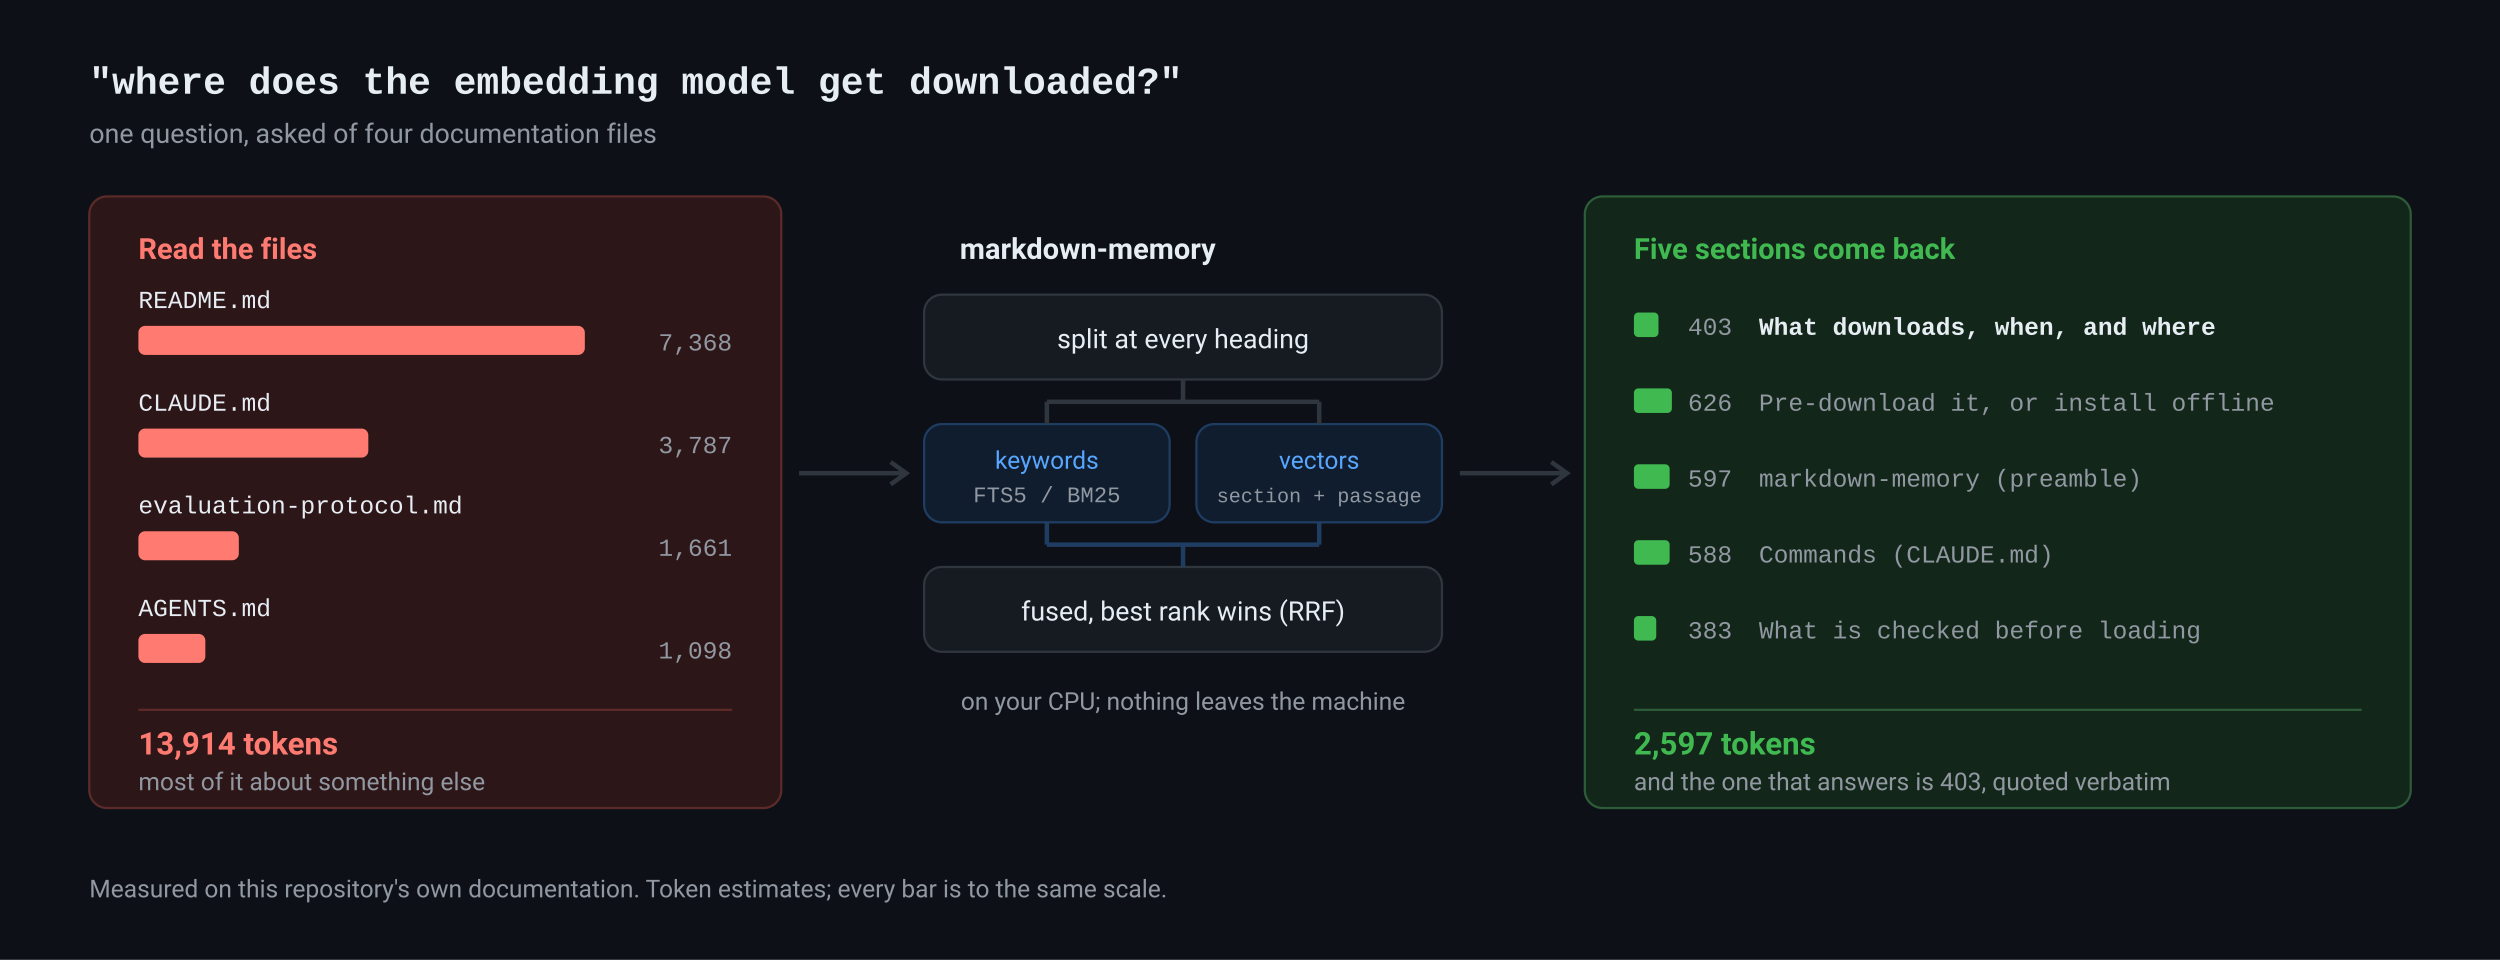
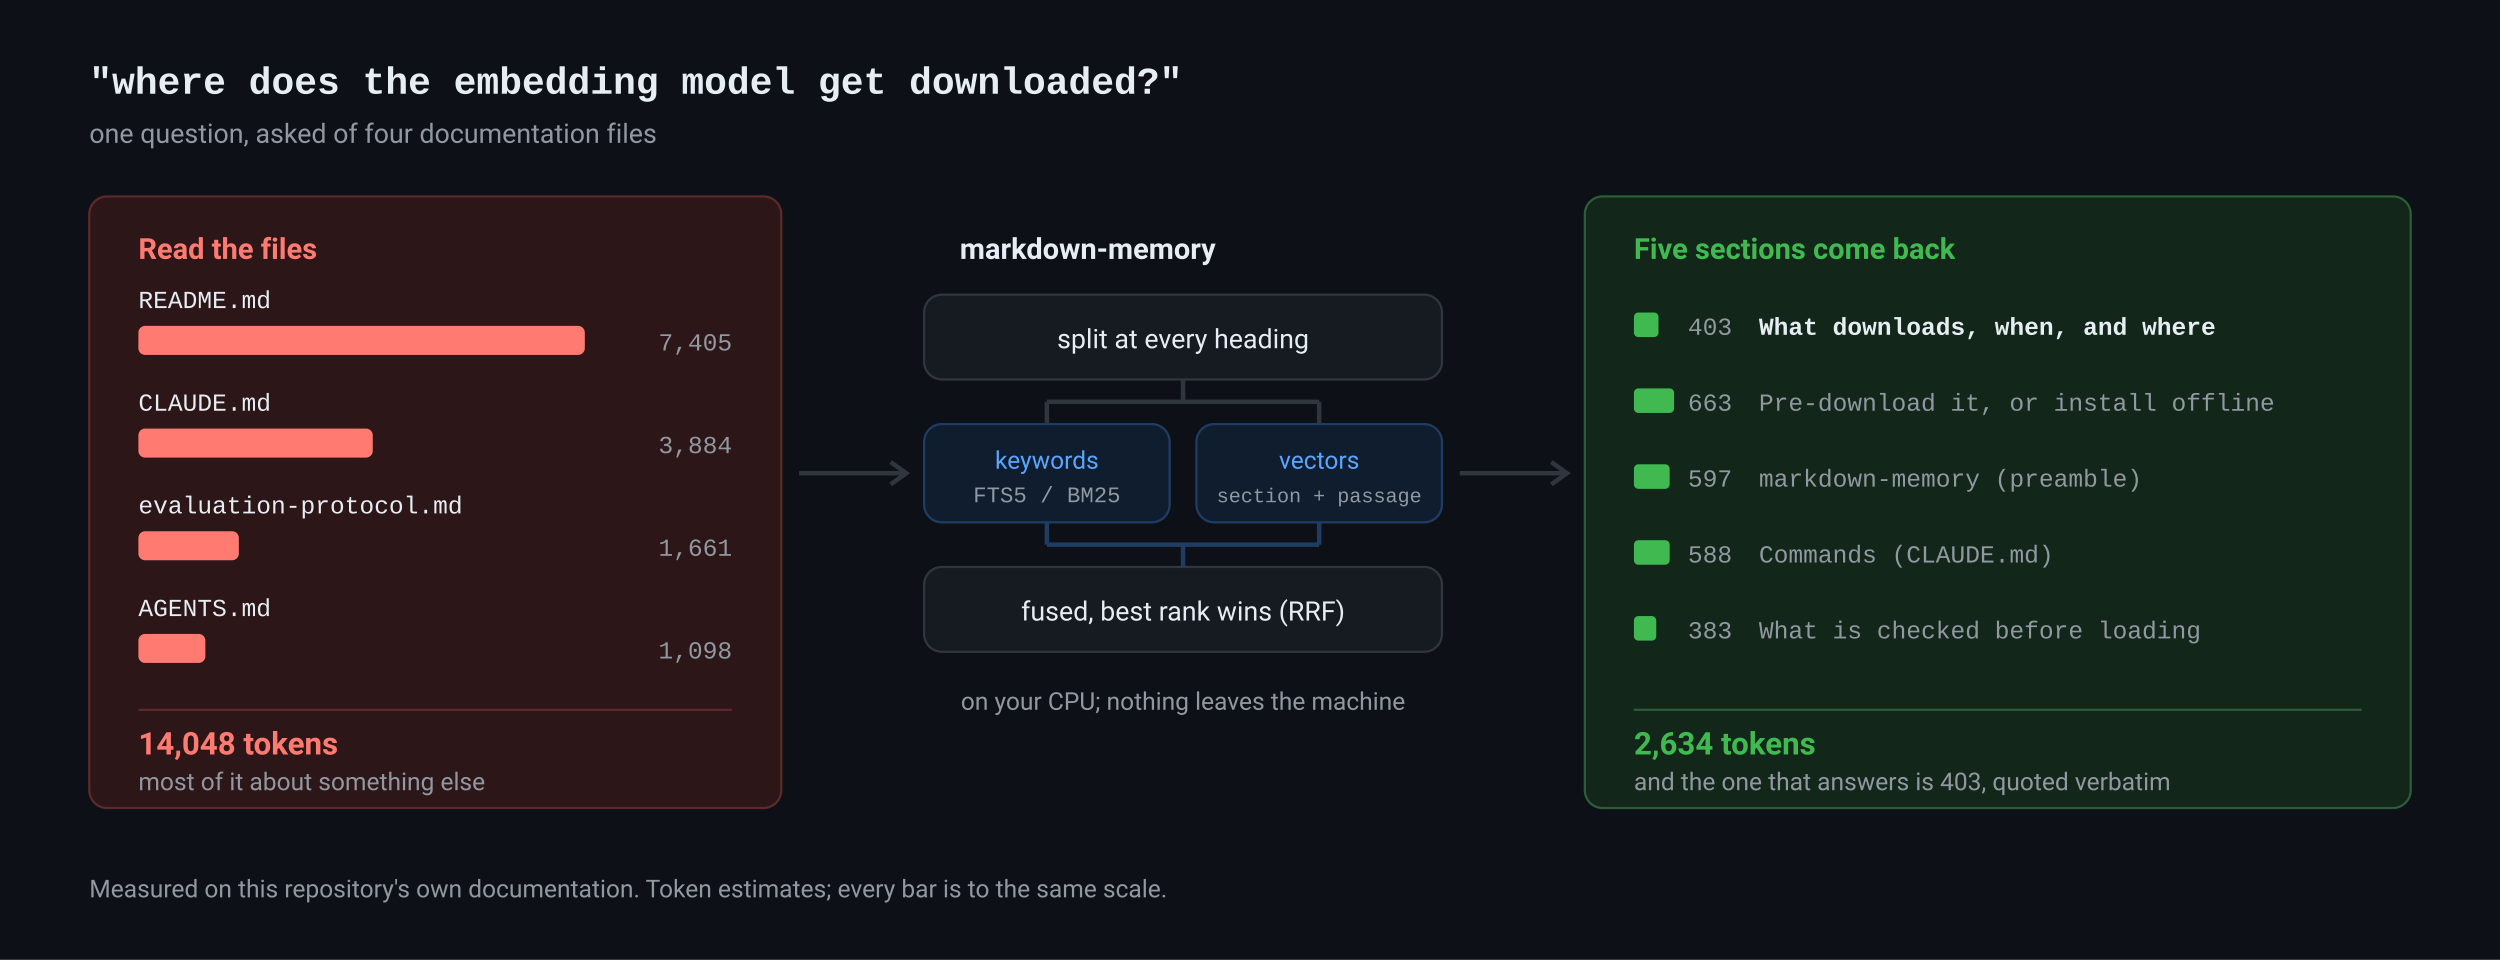
- <svg xmlns="http://www.w3.org/2000/svg" viewBox="0 0 1120 430" width="1120" height="430" role="img" aria-label="One question: reading four whole files costs 13,914 tokens; markdown-memory returns five sections totalling 2,597, and the one that answers is 403 tokens.">
+ <svg xmlns="http://www.w3.org/2000/svg" viewBox="0 0 1120 430" width="1120" height="430" role="img" aria-label="One question: reading four whole files costs 14,048 tokens; markdown-memory returns five sections totalling 2,634, and the one that answers is 403 tokens.">
  <rect width="1120" height="430" fill="#0d1117" />
  <text x="40" y="42" font-family="ui-monospace,SFMono-Regular,Menlo,Consolas,'Liberation Mono',monospace" font-size="17" font-weight="600" fill="#e6edf3" text-anchor="start">"where does the embedding model get downloaded?"</text>
  <text x="40" y="64" font-family="ui-sans-serif,-apple-system,BlinkMacSystemFont,'Segoe UI',Roboto,'Helvetica Neue',Arial,sans-serif" font-size="12" font-weight="400" fill="#9198a1" text-anchor="start">one question, asked of four documentation files</text>
  <rect x="40" y="88" width="310" height="274" rx="8" fill="#2d1618" stroke="#5c2b29" stroke-width="1" />
  <text x="62" y="116" font-family="ui-sans-serif,-apple-system,BlinkMacSystemFont,'Segoe UI',Roboto,'Helvetica Neue',Arial,sans-serif" font-size="13" font-weight="600" fill="#ff7b72" text-anchor="start">Read the files</text>
  <text x="62" y="138" font-family="ui-monospace,SFMono-Regular,Menlo,Consolas,'Liberation Mono',monospace" font-size="11" font-weight="400" fill="#e6edf3" text-anchor="start">README.md</text>
  <rect x="62" y="146" width="200" height="13" rx="3" fill="#ff7b72" stroke="none" stroke-width="1" />
-   <text x="328" y="157" font-family="ui-monospace,SFMono-Regular,Menlo,Consolas,'Liberation Mono',monospace" font-size="11" font-weight="400" fill="#9198a1" text-anchor="end">7,368</text>
+   <text x="328" y="157" font-family="ui-monospace,SFMono-Regular,Menlo,Consolas,'Liberation Mono',monospace" font-size="11" font-weight="400" fill="#9198a1" text-anchor="end">7,405</text>
  <text x="62" y="184" font-family="ui-monospace,SFMono-Regular,Menlo,Consolas,'Liberation Mono',monospace" font-size="11" font-weight="400" fill="#e6edf3" text-anchor="start">CLAUDE.md</text>
-   <rect x="62" y="192" width="103" height="13" rx="3" fill="#ff7b72" stroke="none" stroke-width="1" />
-   <text x="328" y="203" font-family="ui-monospace,SFMono-Regular,Menlo,Consolas,'Liberation Mono',monospace" font-size="11" font-weight="400" fill="#9198a1" text-anchor="end">3,787</text>
+   <rect x="62" y="192" width="105" height="13" rx="3" fill="#ff7b72" stroke="none" stroke-width="1" />
+   <text x="328" y="203" font-family="ui-monospace,SFMono-Regular,Menlo,Consolas,'Liberation Mono',monospace" font-size="11" font-weight="400" fill="#9198a1" text-anchor="end">3,884</text>
  <text x="62" y="230" font-family="ui-monospace,SFMono-Regular,Menlo,Consolas,'Liberation Mono',monospace" font-size="11" font-weight="400" fill="#e6edf3" text-anchor="start">evaluation-protocol.md</text>
  <rect x="62" y="238" width="45" height="13" rx="3" fill="#ff7b72" stroke="none" stroke-width="1" />
  <text x="328" y="249" font-family="ui-monospace,SFMono-Regular,Menlo,Consolas,'Liberation Mono',monospace" font-size="11" font-weight="400" fill="#9198a1" text-anchor="end">1,661</text>
  <text x="62" y="276" font-family="ui-monospace,SFMono-Regular,Menlo,Consolas,'Liberation Mono',monospace" font-size="11" font-weight="400" fill="#e6edf3" text-anchor="start">AGENTS.md</text>
  <rect x="62" y="284" width="30" height="13" rx="3" fill="#ff7b72" stroke="none" stroke-width="1" />
  <text x="328" y="295" font-family="ui-monospace,SFMono-Regular,Menlo,Consolas,'Liberation Mono',monospace" font-size="11" font-weight="400" fill="#9198a1" text-anchor="end">1,098</text>
  <path d="M62 318 L328 318" stroke="#5c2b29" stroke-width="1" />
-   <text x="62" y="338" font-family="ui-sans-serif,-apple-system,BlinkMacSystemFont,'Segoe UI',Roboto,'Helvetica Neue',Arial,sans-serif" font-size="14" font-weight="600" fill="#ff7b72" text-anchor="start">13,914 tokens</text>
+   <text x="62" y="338" font-family="ui-sans-serif,-apple-system,BlinkMacSystemFont,'Segoe UI',Roboto,'Helvetica Neue',Arial,sans-serif" font-size="14" font-weight="600" fill="#ff7b72" text-anchor="start">14,048 tokens</text>
  <text x="62" y="354" font-family="ui-sans-serif,-apple-system,BlinkMacSystemFont,'Segoe UI',Roboto,'Helvetica Neue',Arial,sans-serif" font-size="11" font-weight="400" fill="#9198a1" text-anchor="start">most of it about something else</text>
  <text x="430" y="116" font-family="ui-sans-serif,-apple-system,BlinkMacSystemFont,'Segoe UI',Roboto,'Helvetica Neue',Arial,sans-serif" font-size="13" font-weight="600" fill="#e6edf3" text-anchor="start">markdown-memory</text>
  <rect x="414" y="132" width="232" height="38" rx="8" fill="#161b22" stroke="#30363d" stroke-width="1" />
  <text x="530" y="156" font-family="ui-sans-serif,-apple-system,BlinkMacSystemFont,'Segoe UI',Roboto,'Helvetica Neue',Arial,sans-serif" font-size="12" font-weight="400" fill="#e6edf3" text-anchor="middle">split at every heading</text>
  <rect x="414" y="190" width="110" height="44" rx="8" fill="#0f1d2e" stroke="#1f3d63" stroke-width="1" />
  <text x="469" y="210" font-family="ui-sans-serif,-apple-system,BlinkMacSystemFont,'Segoe UI',Roboto,'Helvetica Neue',Arial,sans-serif" font-size="11" font-weight="400" fill="#58a6ff" text-anchor="middle">keywords</text>
  <text x="469" y="225" font-family="ui-monospace,SFMono-Regular,Menlo,Consolas,'Liberation Mono',monospace" font-size="10" font-weight="400" fill="#9198a1" text-anchor="middle">FTS5 / BM25</text>
  <rect x="536" y="190" width="110" height="44" rx="8" fill="#0f1d2e" stroke="#1f3d63" stroke-width="1" />
  <text x="591" y="210" font-family="ui-sans-serif,-apple-system,BlinkMacSystemFont,'Segoe UI',Roboto,'Helvetica Neue',Arial,sans-serif" font-size="11" font-weight="400" fill="#58a6ff" text-anchor="middle">vectors</text>
  <text x="591" y="225" font-family="ui-monospace,SFMono-Regular,Menlo,Consolas,'Liberation Mono',monospace" font-size="9" font-weight="400" fill="#9198a1" text-anchor="middle">section + passage</text>
  <rect x="414" y="254" width="232" height="38" rx="8" fill="#161b22" stroke="#30363d" stroke-width="1" />
  <text x="530" y="278" font-family="ui-sans-serif,-apple-system,BlinkMacSystemFont,'Segoe UI',Roboto,'Helvetica Neue',Arial,sans-serif" font-size="12" font-weight="400" fill="#e6edf3" text-anchor="middle">fused, best rank wins (RRF)</text>
  <path d="M530 170 L530 180 M469 180 L591 180 M469 180 L469 190 M591 180 L591 190" stroke="#30363d" stroke-width="2" fill="none" />
  <path d="M469 234 L469 244 M591 234 L591 244 M469 244 L591 244 M530 244 L530 254" stroke="#1f3d63" stroke-width="2" fill="none" />
  <text x="530" y="318" font-family="ui-sans-serif,-apple-system,BlinkMacSystemFont,'Segoe UI',Roboto,'Helvetica Neue',Arial,sans-serif" font-size="11" font-weight="400" fill="#9198a1" text-anchor="middle">on your CPU; nothing leaves the machine</text>
  <path d="M358 212 L406 212" stroke="#30363d" stroke-width="2" fill="none" />
  <path d="M399 207 L406 212 L399 217" fill="none" stroke="#30363d" stroke-width="2" />
  <path d="M654 212 L702 212" stroke="#30363d" stroke-width="2" fill="none" />
  <path d="M695 207 L702 212 L695 217" fill="none" stroke="#30363d" stroke-width="2" />
  <rect x="710" y="88" width="370" height="274" rx="8" fill="#12261a" stroke="#2d5c38" stroke-width="1" />
  <text x="732" y="116" font-family="ui-sans-serif,-apple-system,BlinkMacSystemFont,'Segoe UI',Roboto,'Helvetica Neue',Arial,sans-serif" font-size="13" font-weight="600" fill="#3fb950" text-anchor="start">Five sections come back</text>
  <rect x="732" y="140" width="11" height="11" rx="2" fill="#3fb950" stroke="none" stroke-width="1" />
  <text x="776" y="150" font-family="ui-monospace,SFMono-Regular,Menlo,Consolas,'Liberation Mono',monospace" font-size="11" font-weight="400" fill="#9198a1" text-anchor="end">403</text>
  <text x="788" y="150" font-family="ui-monospace,SFMono-Regular,Menlo,Consolas,'Liberation Mono',monospace" font-size="11" font-weight="600" fill="#e6edf3" text-anchor="start">What downloads, when, and where</text>
-   <rect x="732" y="174" width="17" height="11" rx="2" fill="#3fb950" stroke="none" stroke-width="1" />
-   <text x="776" y="184" font-family="ui-monospace,SFMono-Regular,Menlo,Consolas,'Liberation Mono',monospace" font-size="11" font-weight="400" fill="#9198a1" text-anchor="end">626</text>
+   <rect x="732" y="174" width="18" height="11" rx="2" fill="#3fb950" stroke="none" stroke-width="1" />
+   <text x="776" y="184" font-family="ui-monospace,SFMono-Regular,Menlo,Consolas,'Liberation Mono',monospace" font-size="11" font-weight="400" fill="#9198a1" text-anchor="end">663</text>
  <text x="788" y="184" font-family="ui-monospace,SFMono-Regular,Menlo,Consolas,'Liberation Mono',monospace" font-size="11" font-weight="400" fill="#9198a1" text-anchor="start">Pre-download it, or install offline</text>
  <rect x="732" y="208" width="16" height="11" rx="2" fill="#3fb950" stroke="none" stroke-width="1" />
  <text x="776" y="218" font-family="ui-monospace,SFMono-Regular,Menlo,Consolas,'Liberation Mono',monospace" font-size="11" font-weight="400" fill="#9198a1" text-anchor="end">597</text>
  <text x="788" y="218" font-family="ui-monospace,SFMono-Regular,Menlo,Consolas,'Liberation Mono',monospace" font-size="11" font-weight="400" fill="#9198a1" text-anchor="start">markdown-memory  (preamble)</text>
  <rect x="732" y="242" width="16" height="11" rx="2" fill="#3fb950" stroke="none" stroke-width="1" />
  <text x="776" y="252" font-family="ui-monospace,SFMono-Regular,Menlo,Consolas,'Liberation Mono',monospace" font-size="11" font-weight="400" fill="#9198a1" text-anchor="end">588</text>
  <text x="788" y="252" font-family="ui-monospace,SFMono-Regular,Menlo,Consolas,'Liberation Mono',monospace" font-size="11" font-weight="400" fill="#9198a1" text-anchor="start">Commands  (CLAUDE.md)</text>
  <rect x="732" y="276" width="10" height="11" rx="2" fill="#3fb950" stroke="none" stroke-width="1" />
  <text x="776" y="286" font-family="ui-monospace,SFMono-Regular,Menlo,Consolas,'Liberation Mono',monospace" font-size="11" font-weight="400" fill="#9198a1" text-anchor="end">383</text>
  <text x="788" y="286" font-family="ui-monospace,SFMono-Regular,Menlo,Consolas,'Liberation Mono',monospace" font-size="11" font-weight="400" fill="#9198a1" text-anchor="start">What is checked before loading</text>
  <path d="M732 318 L1058 318" stroke="#2d5c38" stroke-width="1" />
-   <text x="732" y="338" font-family="ui-sans-serif,-apple-system,BlinkMacSystemFont,'Segoe UI',Roboto,'Helvetica Neue',Arial,sans-serif" font-size="14" font-weight="600" fill="#3fb950" text-anchor="start">2,597 tokens</text>
+   <text x="732" y="338" font-family="ui-sans-serif,-apple-system,BlinkMacSystemFont,'Segoe UI',Roboto,'Helvetica Neue',Arial,sans-serif" font-size="14" font-weight="600" fill="#3fb950" text-anchor="start">2,634 tokens</text>
  <text x="732" y="354" font-family="ui-sans-serif,-apple-system,BlinkMacSystemFont,'Segoe UI',Roboto,'Helvetica Neue',Arial,sans-serif" font-size="11" font-weight="400" fill="#9198a1" text-anchor="start">and the one that answers is 403, quoted verbatim</text>
  <text x="40" y="402" font-family="ui-sans-serif,-apple-system,BlinkMacSystemFont,'Segoe UI',Roboto,'Helvetica Neue',Arial,sans-serif" font-size="11" font-weight="400" fill="#9198a1" text-anchor="start">Measured on this repository's own documentation. Token estimates; every bar is to the same scale.</text>
</svg>
